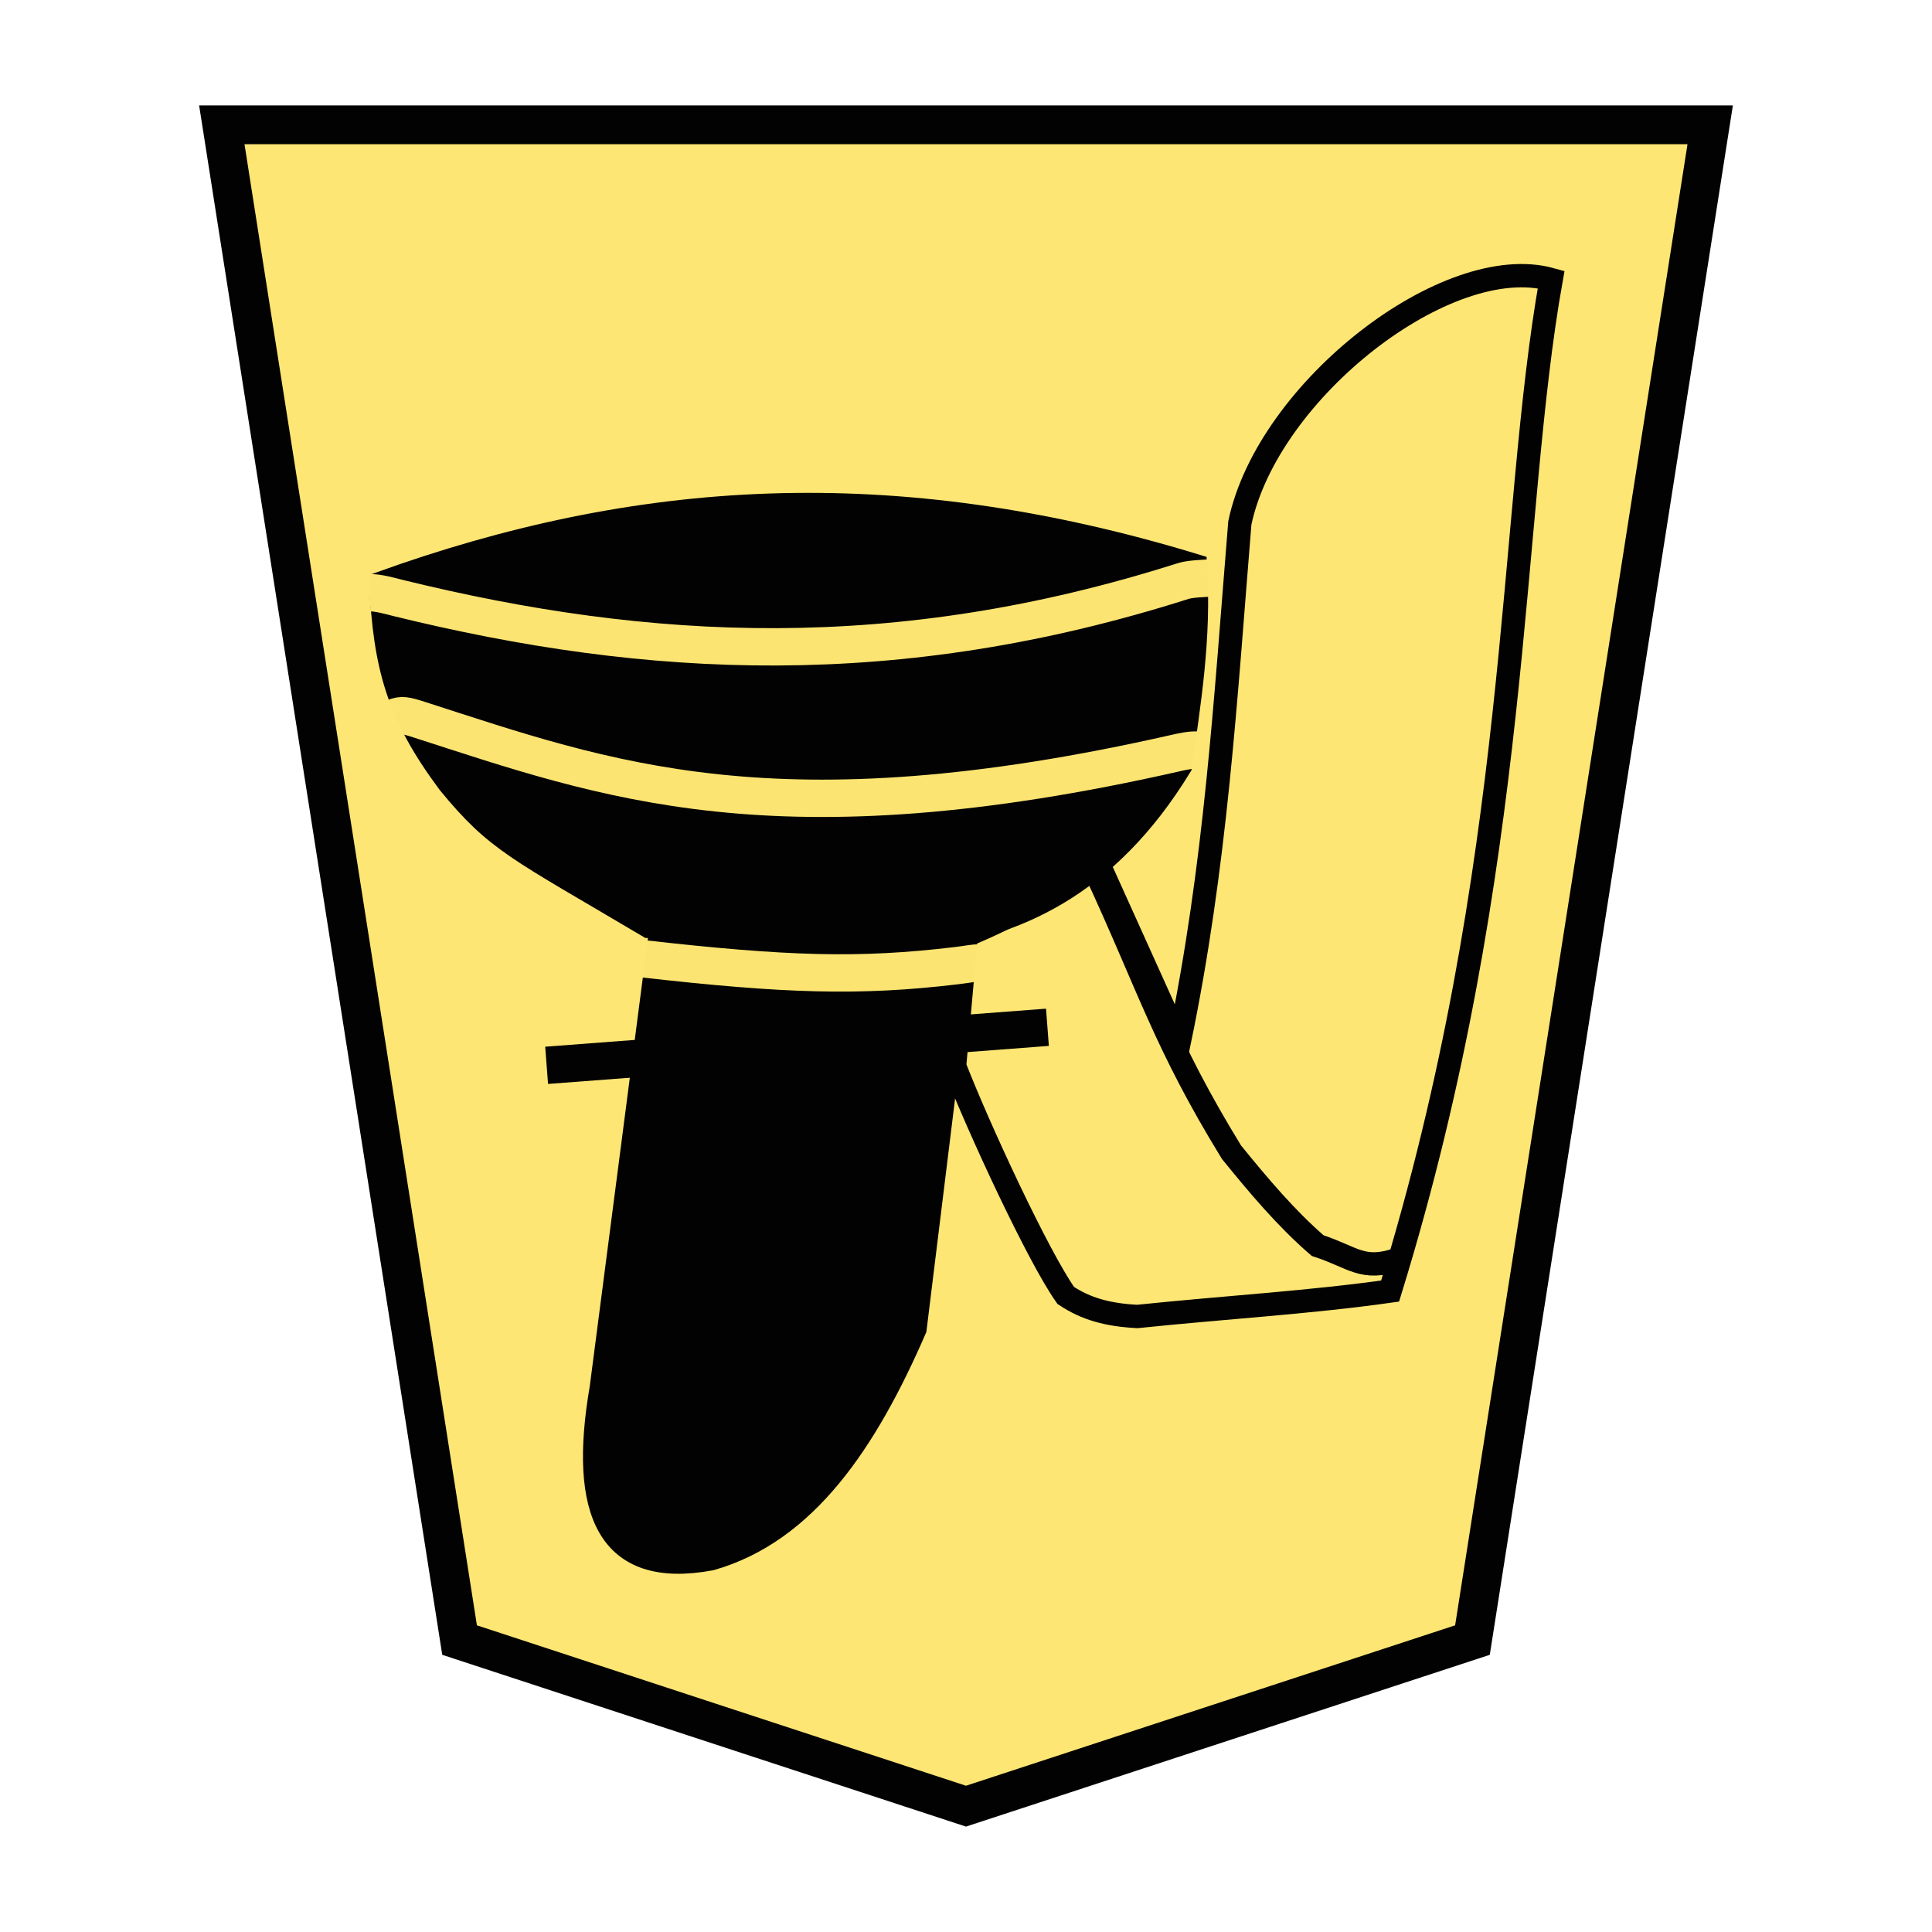
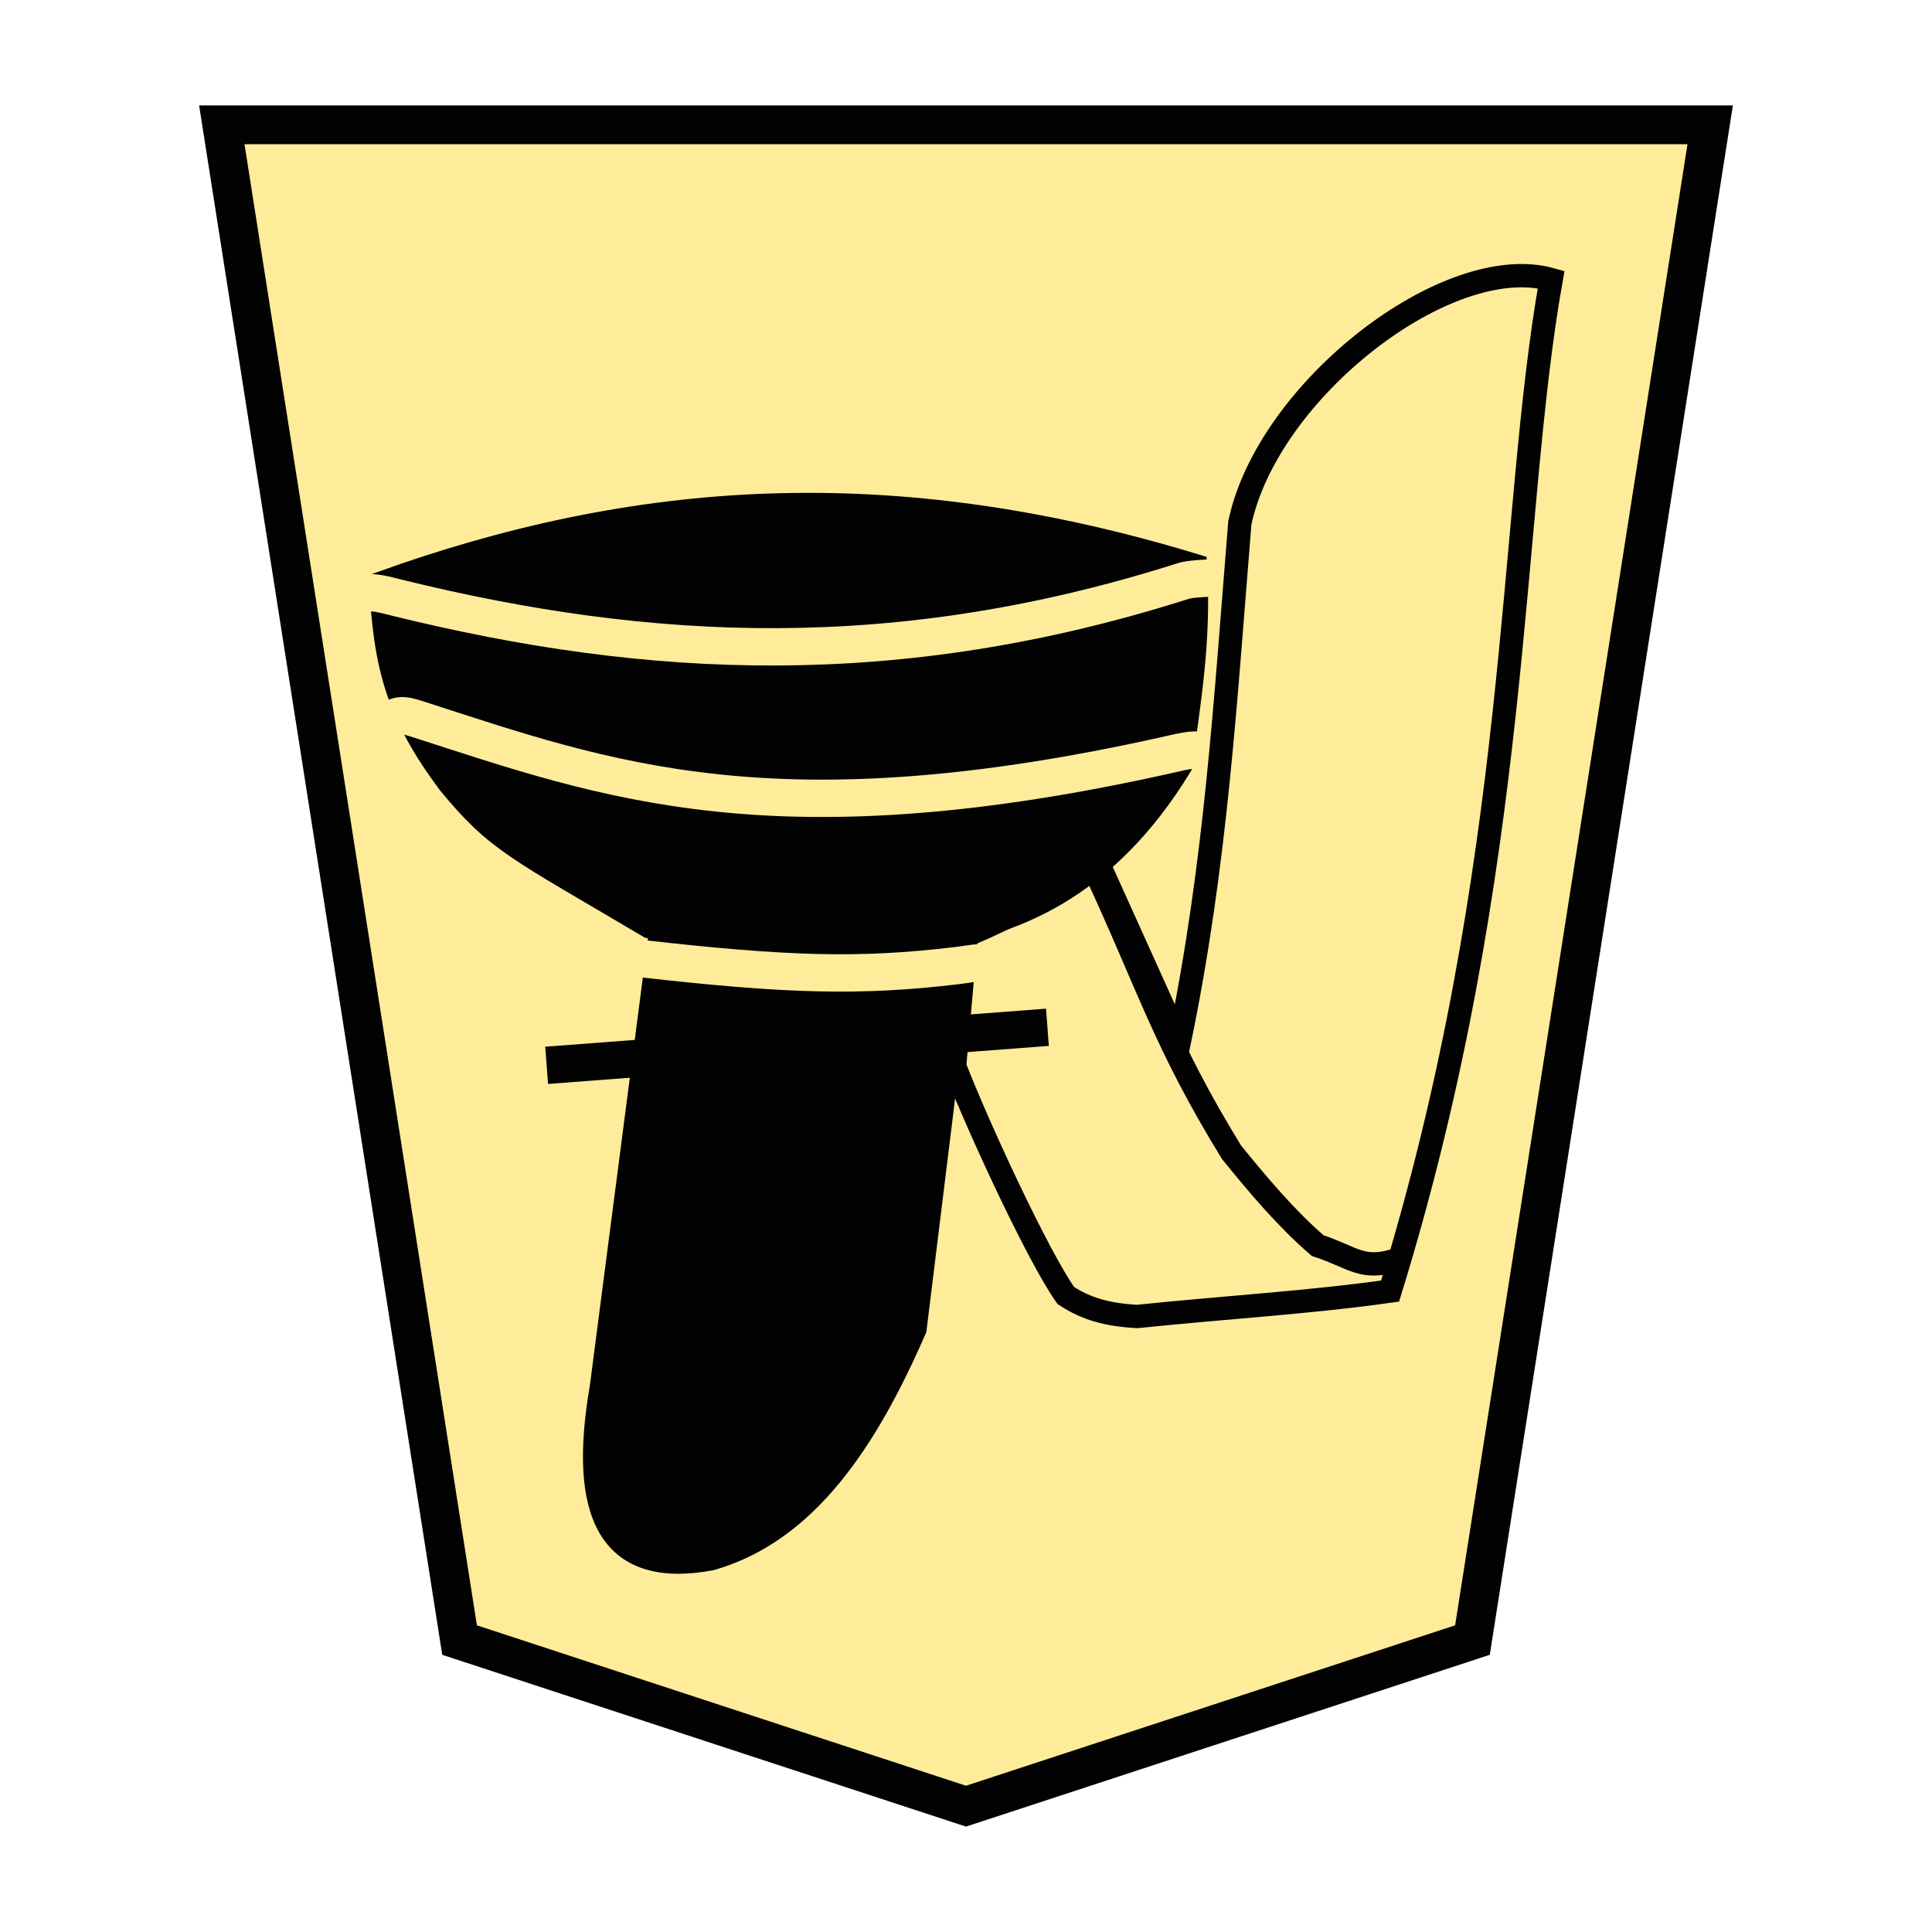
<svg xmlns="http://www.w3.org/2000/svg" width="52.157" height="52.157">
  <g opacity=".99">
-     <path d="M26.078 48.76l13.673-4.484 6.418-40.907H5.988l6.419 40.907z" fill="#fee572" fill-opacity=".992" stroke="#000" stroke-width="1.048" />
-     <g>
-       <g stroke-width=".6">
-         <path d="M14.757 28.76l13.52-1.027" fill="none" stroke="#000" stroke-width="1.008" />
-         <path d="M10.224 15.745c6.78.476 13.135.068 22.369 0m-.697 4.946c-3.988 6.542-10.121 4.406-14.395 4.348-3.572-2.117-4.096-2.29-5.405-3.884-1.384-1.859-1.736-3.15-1.847-5.433 6.9-2.486 13.796-2.996 22.053-.475.127 2.026-.176 3.746-.406 5.444z" stroke="#000" stroke-width=".567" />
-         <g fill="none" stroke="#000" stroke-width="1.615">
-           <path d="M31.834 28.14c.993-4.797 1.242-9.19 1.637-14.023.758-3.595 5.618-7.351 8.404-6.571-1.144 6.403-.793 15.783-4.347 27.308-2.189.31-4.438.438-6.825.686-.795-.042-1.382-.201-1.932-.568-.74-1.046-2.343-4.495-3.001-6.19l.313-3.529c1.555-.636 2.428-1.273 3.585-1.91z" stroke-width=".63" />
-           <path d="M29.576 23.527c1.439 3.105 1.861 4.632 3.67 7.579.733.903 1.479 1.789 2.326 2.521.963.312 1.203.696 2.166.37" stroke-width=".63" />
-         </g>
-         <path d="M17.816 25.036l-1.614 12.427c-.58 3.363.191 5.173 2.993 4.651 2.581-.734 4.218-3.193 5.537-6.23l1.311-10.655c-4.507.428-5.995.118-8.227-.193z" stroke="#000" stroke-width=".567" />
-         <path d="M10.65 19.368c.195-.077.285-.063.676.063 5.019 1.617 9.61 3.352 20.419.898.1-.023.414-.097.593-.078" fill="none" stroke="#fee572" stroke-width="1.008" stroke-opacity=".992" />
+     <path d="M26.078 48.76l13.673-4.484 6.418-40.907H5.988l6.419 40.907z" fill="#feec99" stroke="#000" stroke-width="1.048" />
+     <g stroke-width=".6">
+       <path d="M14.757 28.76l13.52-1.027" fill="none" stroke="#000" stroke-width="1.008" />
+       <path d="M10.224 15.745c6.78.476 13.135.068 22.369 0m-.697 4.946c-3.988 6.542-10.121 4.406-14.395 4.348-3.572-2.117-4.096-2.29-5.405-3.884-1.384-1.859-1.736-3.15-1.847-5.433 6.9-2.486 13.796-2.996 22.053-.475.127 2.026-.176 3.746-.406 5.444z" stroke="#000" stroke-width=".567" />
+       <g fill="none" stroke="#000" stroke-width=".63">
+         <path d="M31.834 28.14c.993-4.797 1.242-9.19 1.637-14.023.758-3.595 5.618-7.351 8.404-6.571-1.144 6.403-.793 15.783-4.347 27.308-2.189.31-4.438.438-6.825.686-.795-.042-1.382-.201-1.932-.568-.74-1.046-2.343-4.495-3.001-6.19l.313-3.529c1.555-.636 2.428-1.273 3.585-1.91z" />
+         <path d="M29.576 23.527c1.439 3.105 1.861 4.632 3.67 7.579.733.903 1.479 1.789 2.326 2.521.963.312 1.203.696 2.166.37" />
      </g>
-       <path d="M9.966 16.003c.211-.018.667.112.759.135 6.803 1.675 13.494 2.007 21.22-.453.191-.061.573-.069.777-.085M17.35 25.883c3.882.439 5.85.499 8.464.187.334-.04.501-.08.6-.07" fill="none" stroke="#fee572" stroke-width="1.008" stroke-opacity=".992" />
+       <path d="M17.816 25.036l-1.614 12.427c-.58 3.363.191 5.173 2.993 4.651 2.581-.734 4.218-3.193 5.537-6.23l1.311-10.655c-4.507.428-5.995.118-8.227-.193z" stroke="#000" stroke-width=".567" />
+       <path d="M10.65 19.368c.195-.077.285-.063.676.063 5.019 1.617 9.61 3.352 20.419.898.1-.023.414-.097.593-.078" fill="none" stroke="#feec99" stroke-width="1.008" />
    </g>
+     <path d="M9.966 16.003c.211-.018.667.112.759.135 6.803 1.675 13.494 2.007 21.22-.453.191-.061.573-.069.777-.085M17.35 25.883c3.882.439 5.85.499 8.464.187.334-.04.501-.08.6-.07" fill="none" stroke="#feec99" stroke-width="1.008" />
  </g>
</svg>
